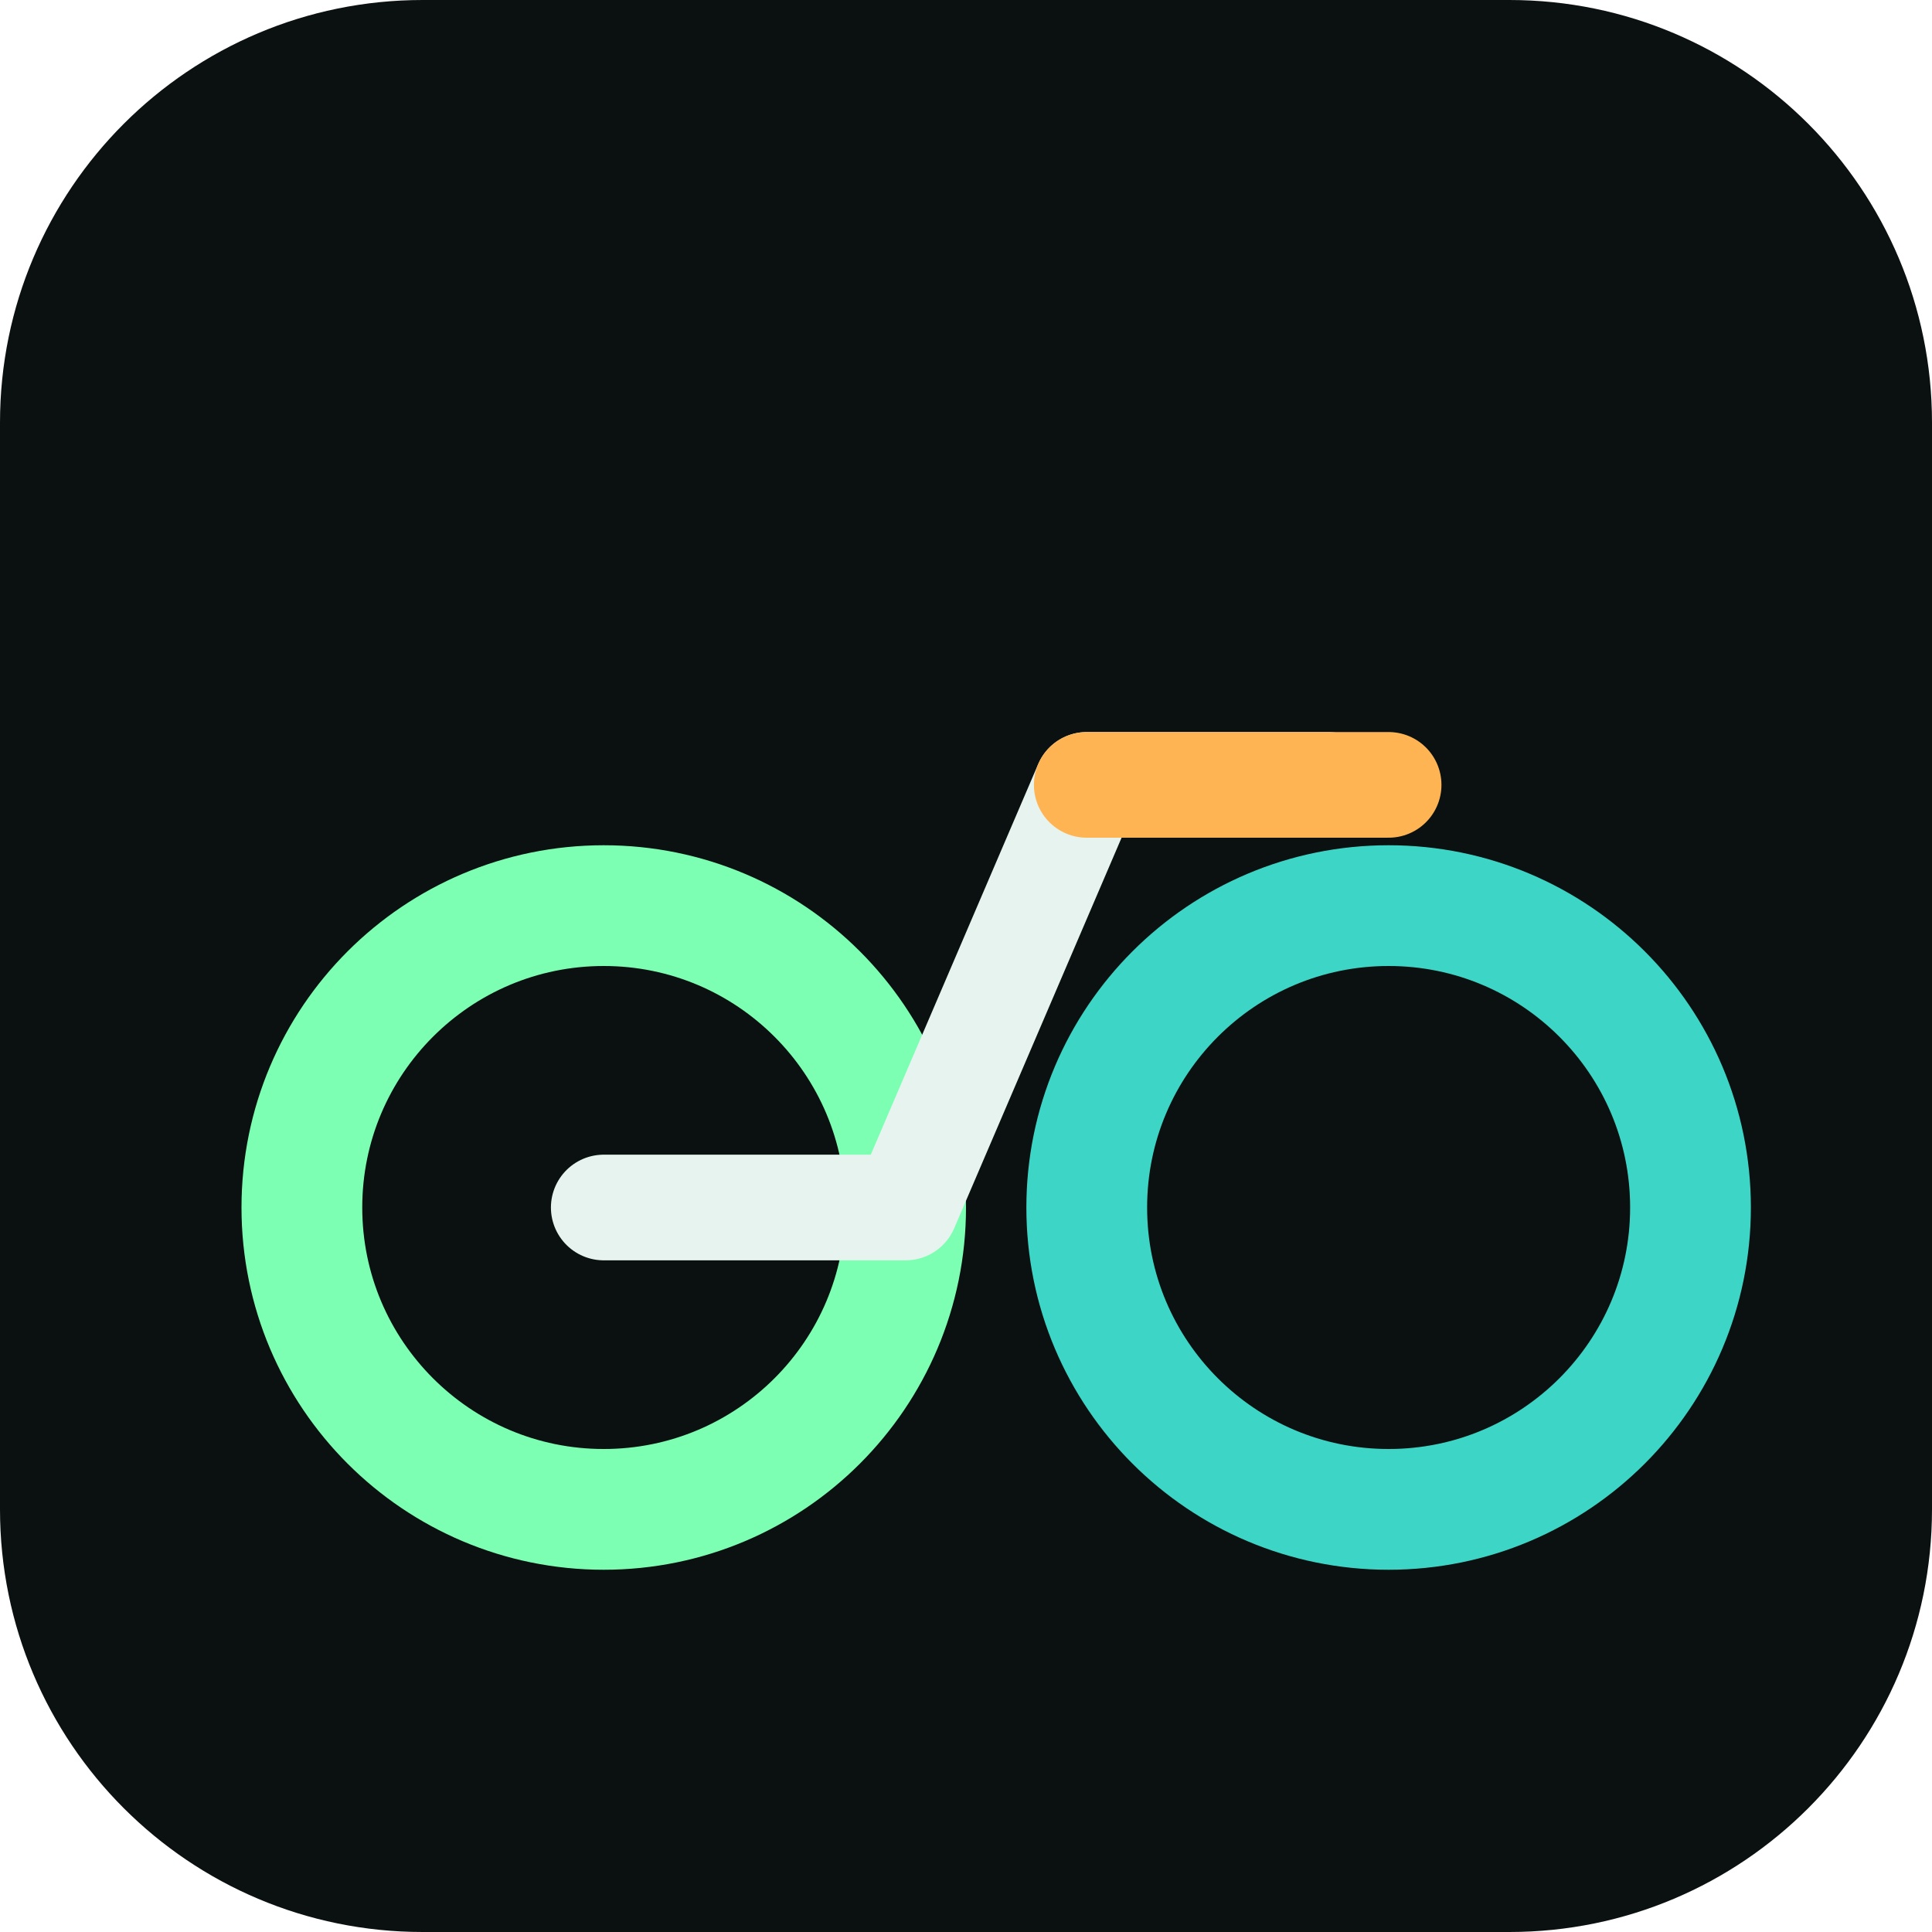
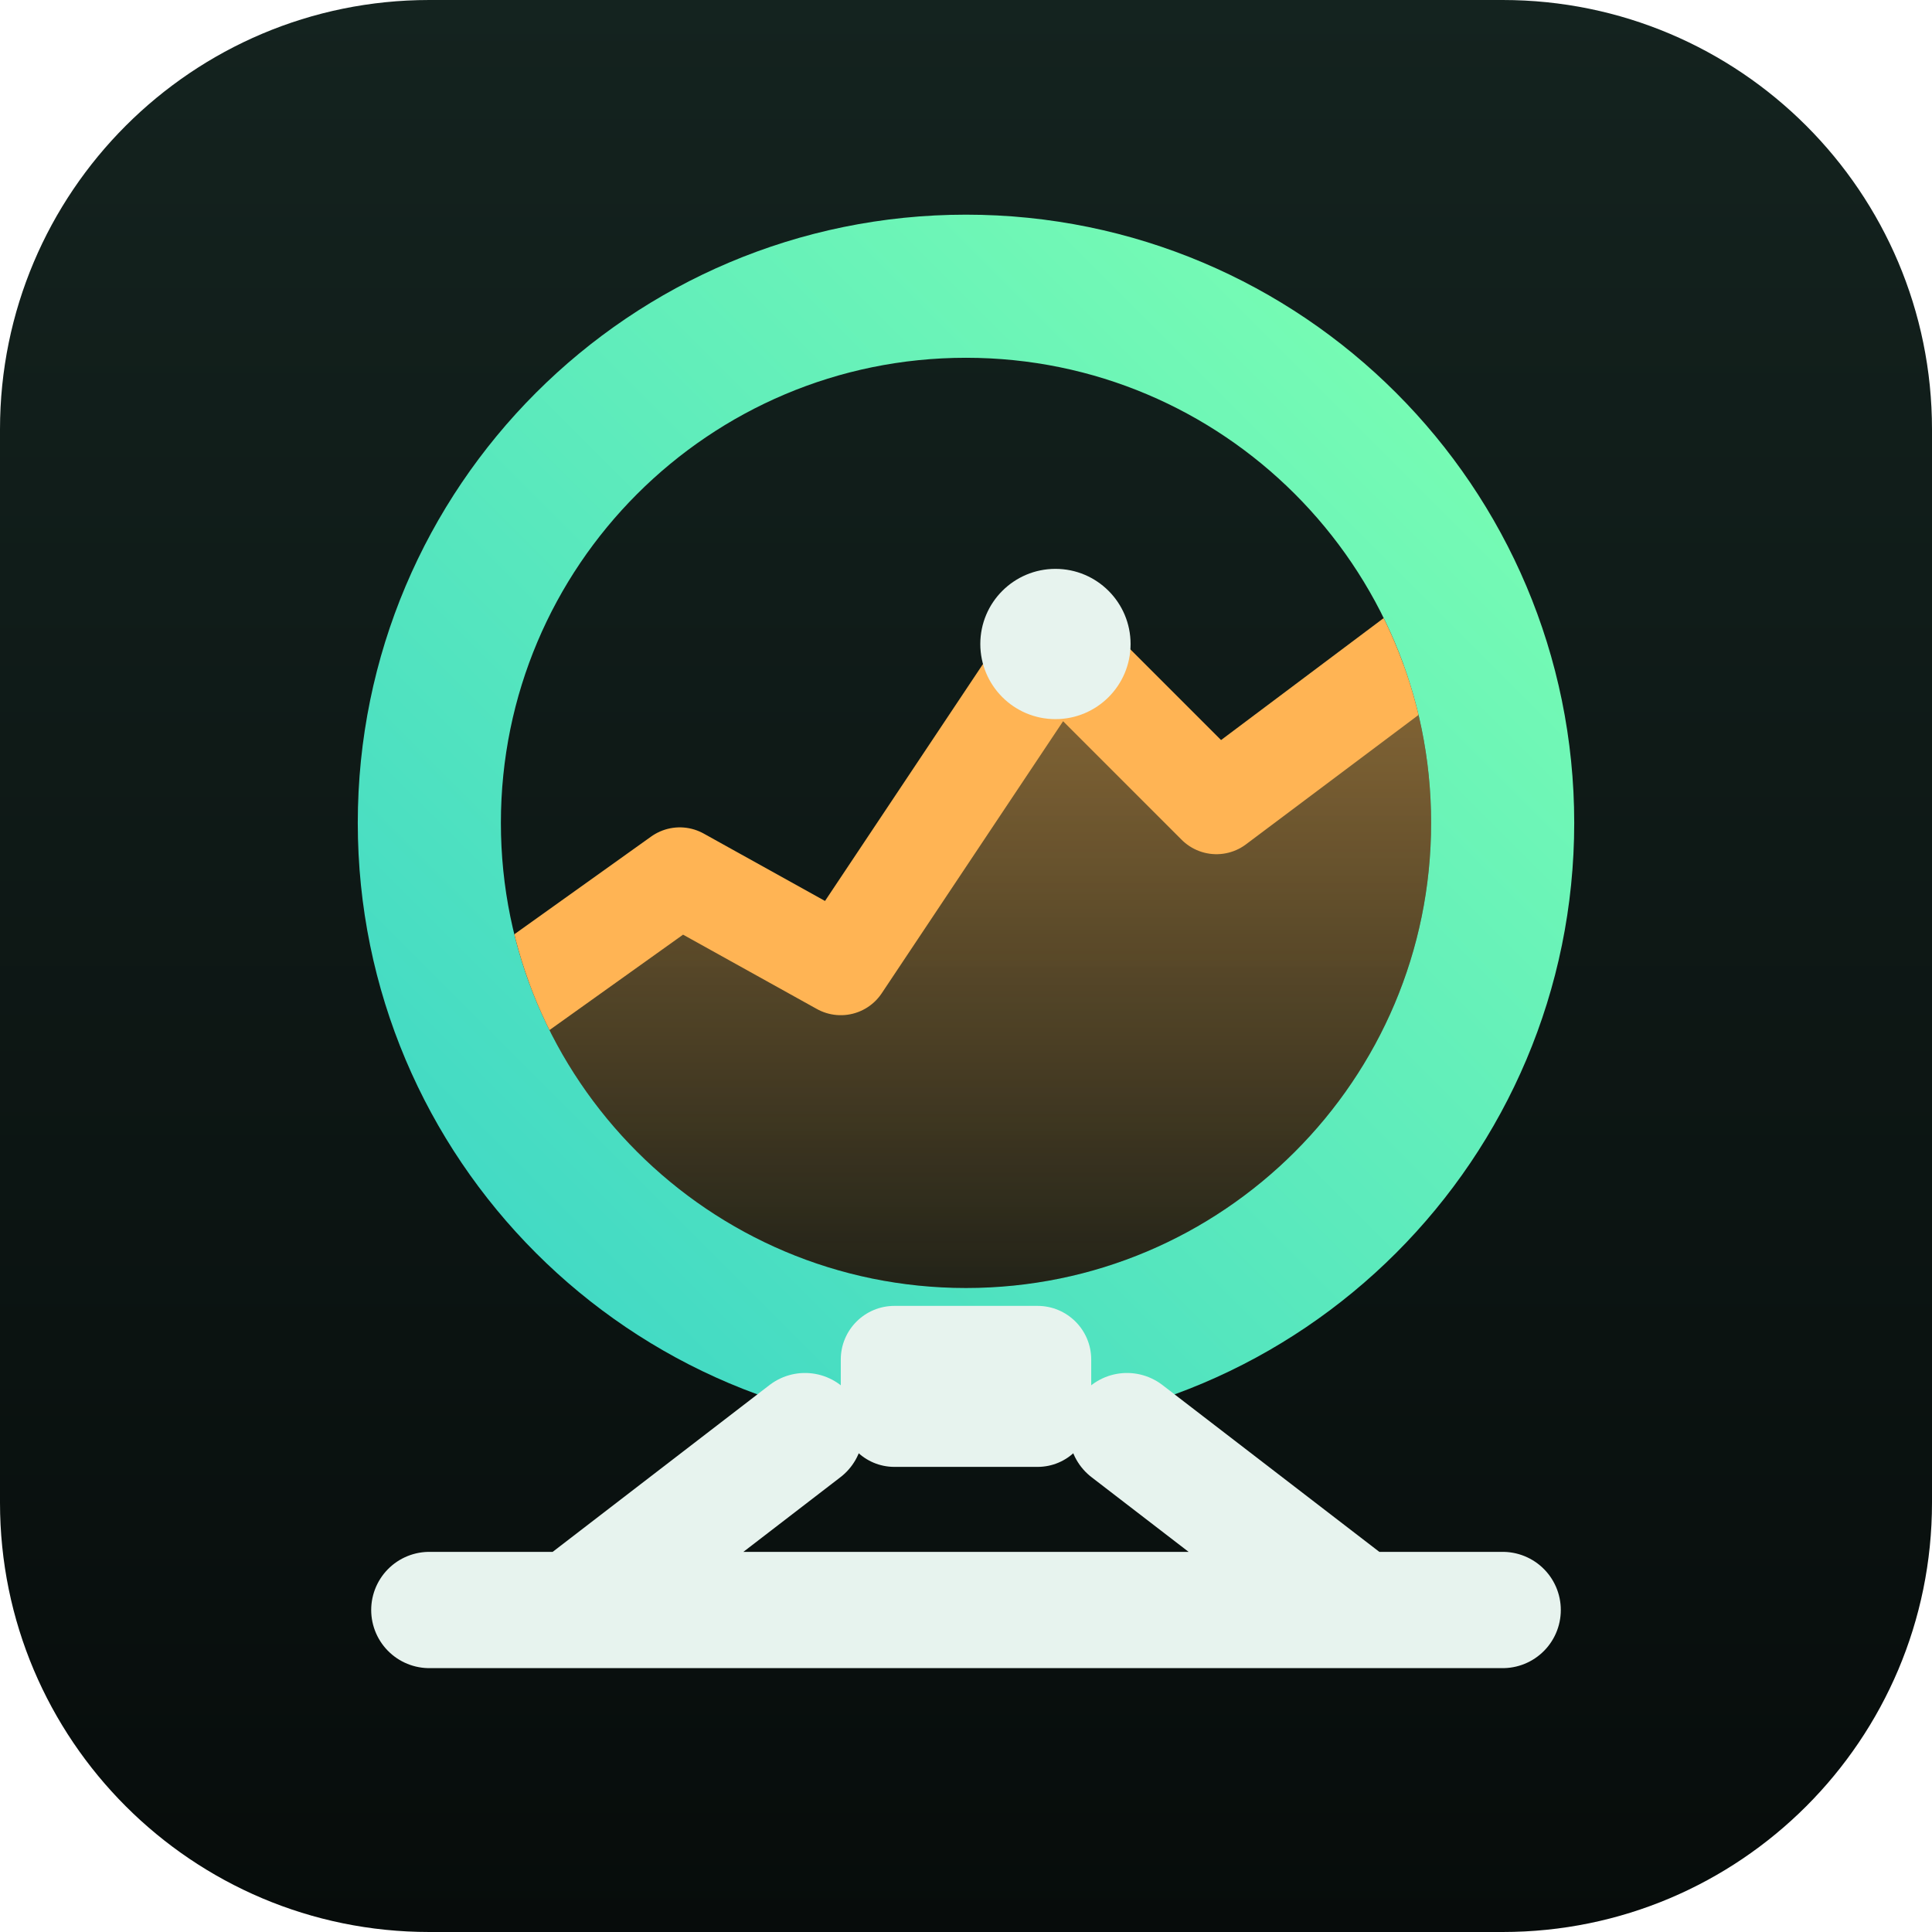
- <svg xmlns="http://www.w3.org/2000/svg" viewBox="0 0 64 64" fill="none">
-   <rect width="64" height="64" rx="14" fill="#0B1110" />
-   <circle cx="20" cy="40" r="10" stroke="#7CFFB2" stroke-width="4" />
-   <circle cx="46" cy="40" r="10" stroke="#3DD6C6" stroke-width="4" />
-   <path d="M20 40h10l6-14h8" stroke="#E7F3EE" stroke-width="3.5" stroke-linecap="round" stroke-linejoin="round" />
-   <path d="M36 26h10" stroke="#FFB454" stroke-width="3.5" stroke-linecap="round" />
+ <svg xmlns="http://www.w3.org/2000/svg" viewBox="0 0 108 108" fill="none">
+   <defs>
+     <linearGradient id="rim" x1="0" y1="1" x2="1" y2="0">
+       <stop offset="0" stop-color="#3DD6C6" />
+       <stop offset="1" stop-color="#7CFFB2" />
+     </linearGradient>
+     <linearGradient id="bg" x1="0" y1="0" x2="0" y2="1">
+       <stop offset="0" stop-color="#14231F" />
+       <stop offset="1" stop-color="#070C0B" />
+     </linearGradient>
+     <linearGradient id="hill" x1="0" y1="0" x2="0" y2="1">
+       <stop offset="0" stop-color="#FFB454" stop-opacity=".55" />
+       <stop offset="1" stop-color="#FFB454" stop-opacity="0" />
+     </linearGradient>
+     <clipPath id="wheel">
+       <circle cx="54" cy="46" r="26" />
+     </clipPath>
+   </defs>
+   <rect width="108" height="108" rx="24" fill="url(#bg)" />
+   <g id="mark">
+     <circle cx="54" cy="46" r="30" stroke="url(#rim)" stroke-width="8" />
+     <g clip-path="url(#wheel)">
+       <path d="M24 59 L38 49 L47 54 L59 36 L68 45 L84 33 V80 H24 Z" fill="url(#hill)" />
+       <path d="M24 59 L38 49 L47 54 L59 36 L68 45 L84 33" stroke="#FFB454" stroke-width="5.5" stroke-linecap="round" stroke-linejoin="round" />
+     </g>
+     <circle cx="59" cy="36" r="4.2" fill="#E7F3EE" />
+     <rect x="47" y="73" width="14" height="9" rx="3" fill="#E7F3EE" />
+     <path d="M45 80 L32 90 M63 80 L76 90 M24 90 H84" stroke="#E7F3EE" stroke-width="6.5" stroke-linecap="round" stroke-linejoin="round" />
+   </g>
</svg>
